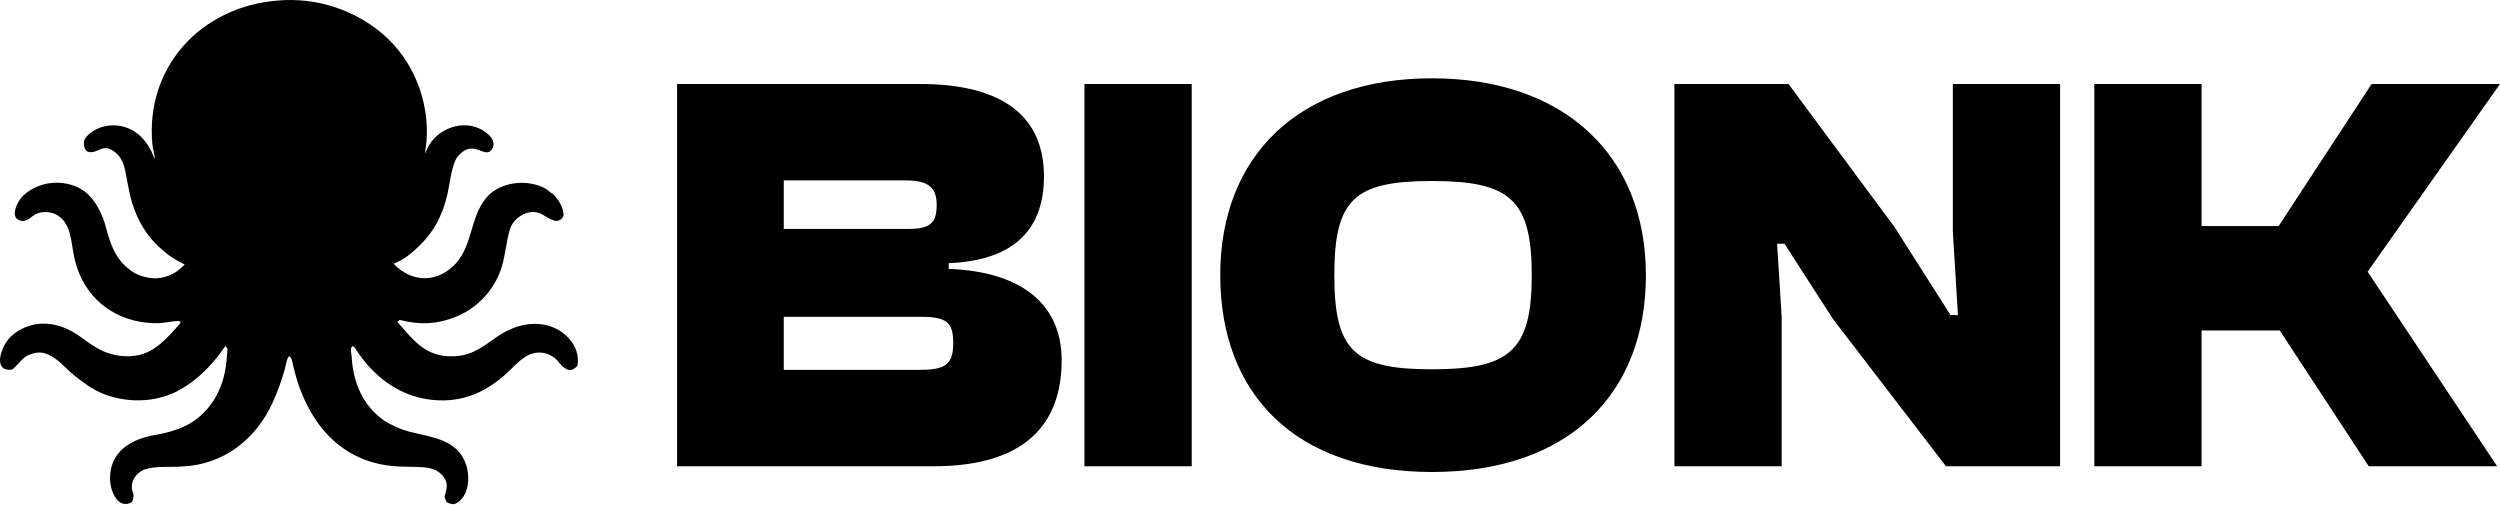
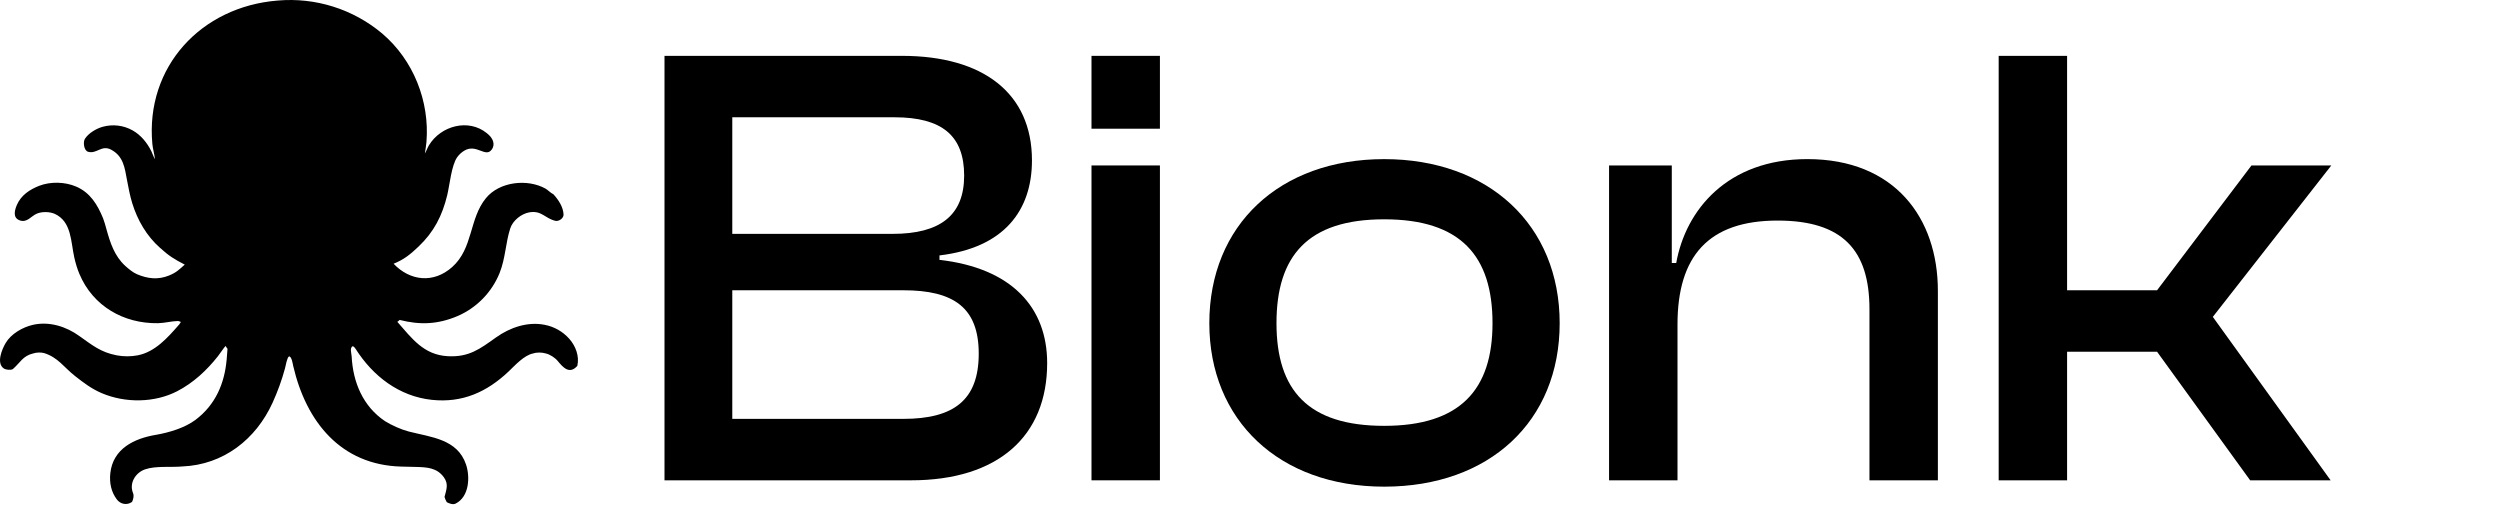
- <svg xmlns="http://www.w3.org/2000/svg" id="Camada_1" data-name="Camada 1" viewBox="0 0 1426.87 287.72">
-   <g>
-     <path d="M386.44,266.13V47.94h138.73c47.22,0,70.67,18.56,70.67,52.76,0,28.01-14.65,47.87-54.38,49.5v3.26c43.64,1.63,64.48,21.82,64.48,52.1,0,36.8-21.17,60.57-73.27,60.57h-146.22ZM447.33,130.66h71.32c12.37,0,15.96-3.58,15.96-13.68s-4.88-14-17.59-14h-69.69v27.68ZM447.33,211.09h77.51c14.65,0,19.21-2.93,19.21-15.31s-4.23-14.98-19.21-14.98h-77.51v30.29Z" />
-     <path d="M618.95,266.13V47.94h61.22v218.19h-61.22Z" />
-     <path d="M696.45,157.04c0-68.06,44.94-112.35,120.82-112.35s122.12,44.29,122.12,112.35-44.29,112.35-122.12,112.35-120.82-44.29-120.82-112.35ZM874.25,157.04c0-43.31-12.7-53.73-56.99-53.73s-55.69,10.42-55.69,53.73,11.4,53.73,55.69,53.73,56.99-10.42,56.99-53.73Z" />
-     <path d="M955.66,266.13V47.94h65.13l60.57,81.74,31.91,50.15h4.23l-2.93-47.55V47.94h61.22v218.19h-65.13l-64.48-84.02-27.68-42.99h-4.23l2.61,41.68v85.32h-61.22Z" />
-     <path d="M1195.33,266.13V47.94h61.22v81.09h43.96l53.08-81.09h73.27l-75.55,107.14,73.92,111.05h-73.27l-50.8-77.5h-44.61v77.5h-61.22Z" />
+ <svg xmlns="http://www.w3.org/2000/svg" viewBox="0 0 1426.87 287.72">
+   <g id="Camada_1" data-name="Camada 1">
+     <path d="M105.46,151.03c-5.93-3.03-9.27-5.12-14.13-9.59-7.66-6.75-12.87-15.79-15.86-25.48-1.3-4.23-2.2-8.97-3.01-13.31-1.28-6.94-2.02-13.37-8.88-17.14-5.63-3.1-8.29,2.55-13.32,1.11-2.44-.71-2.94-5.63-1.78-7.42,2.08-3.22,6.46-5.8,10.07-6.82,5.78-1.62,11.97-.88,17.2,2.07,4.72,2.7,8.23,7.04,10.64,11.88.59,1.19,1.4,3.63,2.04,4.51-.25-2.84-1.2-5.72-1.48-8.72C82.95,38.14,114.76,3.83,158.41.32c21.63-1.91,43.13,4.86,59.75,18.83,17.86,15.2,27.11,38.7,25.24,61.86-.18,2.23-.61,4.39-.89,6.59l.08-.13c.86-1.49,1.39-3.18,2.3-4.66,6.78-11.04,22.49-15.3,32.93-6.83,1.69,1.36,3.06,2.73,3.67,4.94.39,1.39.18,2.87-.59,4.09-3.59,5.64-8.78-3.31-15.94,1-1.54.93-2.87,2.16-3.94,3.6-3.35,4.62-4.35,15.88-5.75,21.7-2.83,11.75-7.56,21.03-16.37,29.4-4.6,4.37-8.26,7.42-14.26,9.81,9.32,9.85,22.78,11.42,33.45,1.89,12.05-10.76,9.59-27.56,19.29-39.36,7.7-9.37,23.57-11.18,33.95-5.41,1.36.76,2.97,2.53,4.55,3.26,2.82,3.08,5.58,7.23,5.77,11.51.1,2.19-2.68,4.02-4.58,3.65-6.07-1.38-7.85-6.07-14.92-4.87-4.64.79-9.5,4.72-10.93,9.17-2.7,8.41-2.68,16.89-6.05,25.41-4.46,11.04-13.07,19.88-23.99,24.61-11.23,4.75-21.3,5.22-33.12,2.21-.53.55-.67.7-1.29,1.11,8.35,9.42,14.97,18.85,28.81,19.6,12.13.65,18.3-4.14,27.54-10.72,7.89-5.62,17.95-9.15,27.77-7.19,5.39,1.04,10.29,3.81,13.95,7.9,3.71,4.16,5.95,9.98,4.66,15.54-4.5,5.08-8.16.87-11.26-2.89-1.44-1.75-4.52-3.77-6.77-4.21-2.08-.65-5.12-.72-7.15,0-5.16.94-10.38,6.83-14.06,10.31-12.44,11.76-26.39,18.02-43.8,16.17-18.69-1.99-33.66-13.56-43.54-29.16-.33-.53-1.01-1.37-1.63-1.46-1.81.98-.67,4.15-.59,5.75.75,14.8,6.41,28.54,19.02,37.02,3.8,2.36,9.29,4.83,13.58,5.93,12.64,3.27,27.78,4.22,32.7,18.87,2.4,7.15,1.79,18.42-5.99,22.28-1.51.75-3.61-.08-4.98-.79-.74-1.3-.88-1.62-1.32-3.03,1.04-4.11,2.43-7.31-.35-11.17-4.01-5.58-9.8-5.78-16.07-5.95l-8.33-.2c-34.48-.94-54.17-25.58-61.58-57.29-.3-1.29-.84-5.53-2.41-5.61-1.17.69-1.9,5.31-2.31,6.84-1.82,6.73-4.18,13.2-7.04,19.51-9.55,21.04-28.13,35.53-51.57,36.48-6.51.61-15.16-.47-21.3,1.67-5.45,1.9-9.12,7.89-6.84,13.46.69,1.71.18,3.53-.55,5.1-2.87,2.06-6.57,1.38-8.68-1.42-3.28-4.33-4.27-9.54-3.73-14.84,1.45-14.12,13.71-20.01,26.23-22.05,7.44-1.31,16.33-3.96,22.41-8.53,11.34-8.53,16.58-20.66,17.79-34.56.2-1.95.27-3.94.47-5.95l-1.14-1.65c-1.5,1.76-2.83,3.96-4.32,5.84-6.4,8.08-14,15.19-23.27,19.99-12.94,6.7-29.67,6.8-43.04,1.11-5.83-2.47-10.37-5.95-15.28-9.8-6.24-4.89-9.73-10.66-17.62-13.07-1.73-.51-4.5-.41-6.18.18-5.96,1.36-7.42,5.23-11.64,8.93-1.26.79-4.09.4-5.16-.32-4.46-2.99-1.05-11.01,1-14.5,3.12-5.32,9.73-9.07,15.55-10.41,9.3-2.14,19.04.92,26.59,6.42,7.34,5.16,12.07,9.2,21.24,10.97,3.98.75,8.06.75,12.03,0,10.07-1.98,17.2-10.23,23.7-17.64.22-.26.67-1.04.93-1.4-.32-.13-1.33-.55-1.58-.55-3.75.06-7.68,1.19-11.47,1.25-19.58.32-37.17-9.74-44.86-28.1-1.27-3.03-2.16-6.01-2.91-9.32-2.03-8.88-1.45-20.43-11.06-24.93-2.96-1.35-7.39-1.42-10.33-.18-3.43,1.46-5.63,5.51-10.02,3.75-3.89-1.56-2.56-5.95-1.37-8.73,2.39-5.55,7.33-8.78,12.77-10.92,6.46-2.48,14.67-2.29,21.08.47,8.02,3.45,12.17,10.33,15.36,18.13.63,1.54,1.48,4.63,1.93,6.28,2.13,7.68,4.58,15.24,10.66,20.79,1.85,1.69,4.36,3.8,6.7,4.79,6.1,2.6,12.03,3.3,18.28.78,4.15-1.67,5.81-3.35,9.05-6.27h0Z" />
  </g>
-   <path d="M105.46,151.03c-5.93-3.03-9.27-5.12-14.13-9.59-7.66-6.75-12.87-15.79-15.86-25.48-1.3-4.23-2.2-8.97-3.01-13.31-1.28-6.94-2.02-13.37-8.88-17.14-5.63-3.1-8.29,2.55-13.32,1.11-2.44-.71-2.94-5.63-1.78-7.42,2.08-3.22,6.46-5.8,10.07-6.82,5.78-1.62,11.97-.88,17.2,2.07,4.72,2.7,8.23,7.04,10.64,11.88.59,1.19,1.4,3.63,2.04,4.51-.25-2.84-1.2-5.72-1.48-8.72C82.95,38.14,114.76,3.83,158.41.32c21.63-1.91,43.13,4.86,59.75,18.83,17.86,15.2,27.11,38.7,25.24,61.86-.18,2.23-.61,4.39-.89,6.59l.08-.13c.86-1.49,1.39-3.18,2.3-4.66,6.78-11.04,22.49-15.3,32.93-6.83,1.69,1.36,3.06,2.73,3.67,4.94.39,1.39.18,2.87-.59,4.09-3.59,5.64-8.78-3.31-15.94,1-1.54.93-2.87,2.16-3.94,3.6-3.35,4.62-4.35,15.88-5.75,21.7-2.83,11.75-7.56,21.03-16.37,29.4-4.6,4.37-8.26,7.42-14.26,9.81,9.32,9.85,22.78,11.42,33.45,1.89,12.05-10.76,9.59-27.56,19.29-39.36,7.7-9.37,23.57-11.18,33.95-5.41,1.36.76,2.97,2.53,4.55,3.26,2.82,3.08,5.58,7.23,5.77,11.51.1,2.19-2.68,4.02-4.58,3.65-6.07-1.38-7.85-6.07-14.92-4.87-4.64.79-9.5,4.72-10.93,9.17-2.7,8.41-2.68,16.89-6.05,25.41-4.46,11.04-13.07,19.88-23.99,24.61-11.23,4.75-21.3,5.22-33.12,2.21-.53.55-.67.7-1.29,1.11,8.35,9.42,14.97,18.85,28.81,19.6,12.13.65,18.3-4.14,27.54-10.72,7.89-5.62,17.95-9.15,27.77-7.19,5.39,1.04,10.29,3.81,13.95,7.9,3.71,4.16,5.95,9.98,4.66,15.54-4.5,5.08-8.16.87-11.26-2.89-1.44-1.75-4.52-3.77-6.77-4.21-2.08-.65-5.12-.72-7.15,0-5.16.94-10.38,6.83-14.06,10.31-12.44,11.76-26.39,18.02-43.8,16.17-18.69-1.99-33.66-13.56-43.54-29.16-.33-.53-1.01-1.37-1.63-1.46-1.81.98-.67,4.15-.59,5.75.75,14.8,6.41,28.54,19.02,37.02,3.8,2.36,9.29,4.83,13.58,5.93,12.64,3.27,27.78,4.22,32.7,18.87,2.4,7.15,1.79,18.42-5.99,22.28-1.51.75-3.61-.08-4.98-.79-.74-1.3-.88-1.62-1.32-3.03,1.04-4.11,2.43-7.31-.35-11.17-4.01-5.58-9.8-5.78-16.07-5.95l-8.33-.2c-34.48-.94-54.17-25.58-61.58-57.29-.3-1.29-.84-5.53-2.41-5.61-1.17.69-1.9,5.31-2.31,6.84-1.82,6.73-4.18,13.2-7.04,19.51-9.55,21.04-28.13,35.53-51.57,36.48-6.51.61-15.16-.47-21.3,1.67-5.45,1.9-9.12,7.89-6.84,13.46.69,1.71.18,3.53-.55,5.1-2.87,2.06-6.57,1.38-8.68-1.42-3.28-4.33-4.27-9.54-3.73-14.84,1.45-14.12,13.71-20.01,26.23-22.05,7.44-1.31,16.33-3.96,22.41-8.53,11.34-8.53,16.58-20.66,17.79-34.56.2-1.95.27-3.94.47-5.95l-1.14-1.65c-1.5,1.76-2.83,3.96-4.32,5.84-6.4,8.08-14,15.19-23.27,19.99-12.94,6.7-29.67,6.8-43.04,1.11-5.83-2.47-10.37-5.95-15.28-9.8-6.24-4.89-9.73-10.66-17.62-13.07-1.73-.51-4.5-.41-6.18.18-5.96,1.36-7.42,5.23-11.64,8.93-1.26.79-4.09.4-5.16-.32-4.46-2.99-1.05-11.01,1-14.5,3.12-5.32,9.73-9.07,15.55-10.41,9.3-2.14,19.04.92,26.59,6.42,7.34,5.16,12.07,9.2,21.24,10.97,3.98.75,8.06.75,12.03,0,10.07-1.98,17.2-10.23,23.7-17.64.22-.26.67-1.04.93-1.4-.32-.13-1.33-.55-1.58-.55-3.75.06-7.68,1.19-11.47,1.25-19.58.32-37.17-9.74-44.86-28.1-1.27-3.03-2.16-6.01-2.91-9.32-2.03-8.88-1.45-20.43-11.06-24.93-2.96-1.35-7.39-1.42-10.33-.18-3.43,1.46-5.63,5.51-10.02,3.75-3.89-1.56-2.56-5.95-1.37-8.73,2.39-5.55,7.33-8.78,12.77-10.92,6.46-2.48,14.67-2.29,21.08.47,8.02,3.45,12.17,10.33,15.36,18.13.63,1.54,1.48,4.63,1.93,6.28,2.13,7.68,4.58,15.24,10.66,20.79,1.85,1.69,4.36,3.8,6.7,4.79,6.1,2.6,12.03,3.3,18.28.78,4.15-1.67,5.81-3.35,9.05-6.27h0Z" />
+   <g id="Camada_2" data-name="Camada 2">
+     <g>
+       <path d="M379.26,274.14V31.88h135.6c46.28,0,74.13,21.33,74.13,59.66,0,28.57-15.91,49.9-52.79,54.24v2.53c41.22,4.7,61.47,27.12,61.47,58.94,0,41.58-27.84,66.89-77.74,66.89h-140.66ZM417.95,133.48h91.48c27.12,0,40.86-10.49,40.86-33.27s-12.66-33.27-39.77-33.27h-92.57v66.53ZM417.95,239.07h97.63c28.93,0,43.03-10.85,43.03-37.24s-14.46-36.16-43.03-36.16h-97.63v73.4Z" />
+       <path d="M622.97,73.46V31.88h39.05v41.58h-39.05ZM622.97,274.14V94.43h39.05v179.71h-39.05Z" />
+       <path d="M690.22,184.47c0-56.05,40.14-93.65,99.8-93.65s100.16,37.61,100.16,93.65-40.14,93.29-100.16,93.29-99.8-37.97-99.8-93.29ZM851.85,184.47c0-38.33-18.08-59.3-61.83-59.3s-61.47,20.97-61.47,59.3,18.08,58.58,61.47,58.58,61.83-20.61,61.83-58.58Z" />
+       <path d="M918.37,274.14V94.43h35.8v55.68h2.53c5.42-30.37,29.29-59.3,74.85-59.3,49.9,0,74.49,33.63,74.49,75.21v108.12h-39.05v-97.63c0-33.63-15.19-50.62-52.43-50.62-39.41,0-57.13,20.25-57.13,59.3v88.95h-39.05Z" />
+       <path d="M1140.74,274.14V31.88h39.05v133.79h51.35l53.88-71.23h45.56l-67.62,86.42,67.25,93.29h-45.92l-53.15-73.4h-51.35v73.4h-39.05Z" />
+     </g>
+   </g>
</svg>
